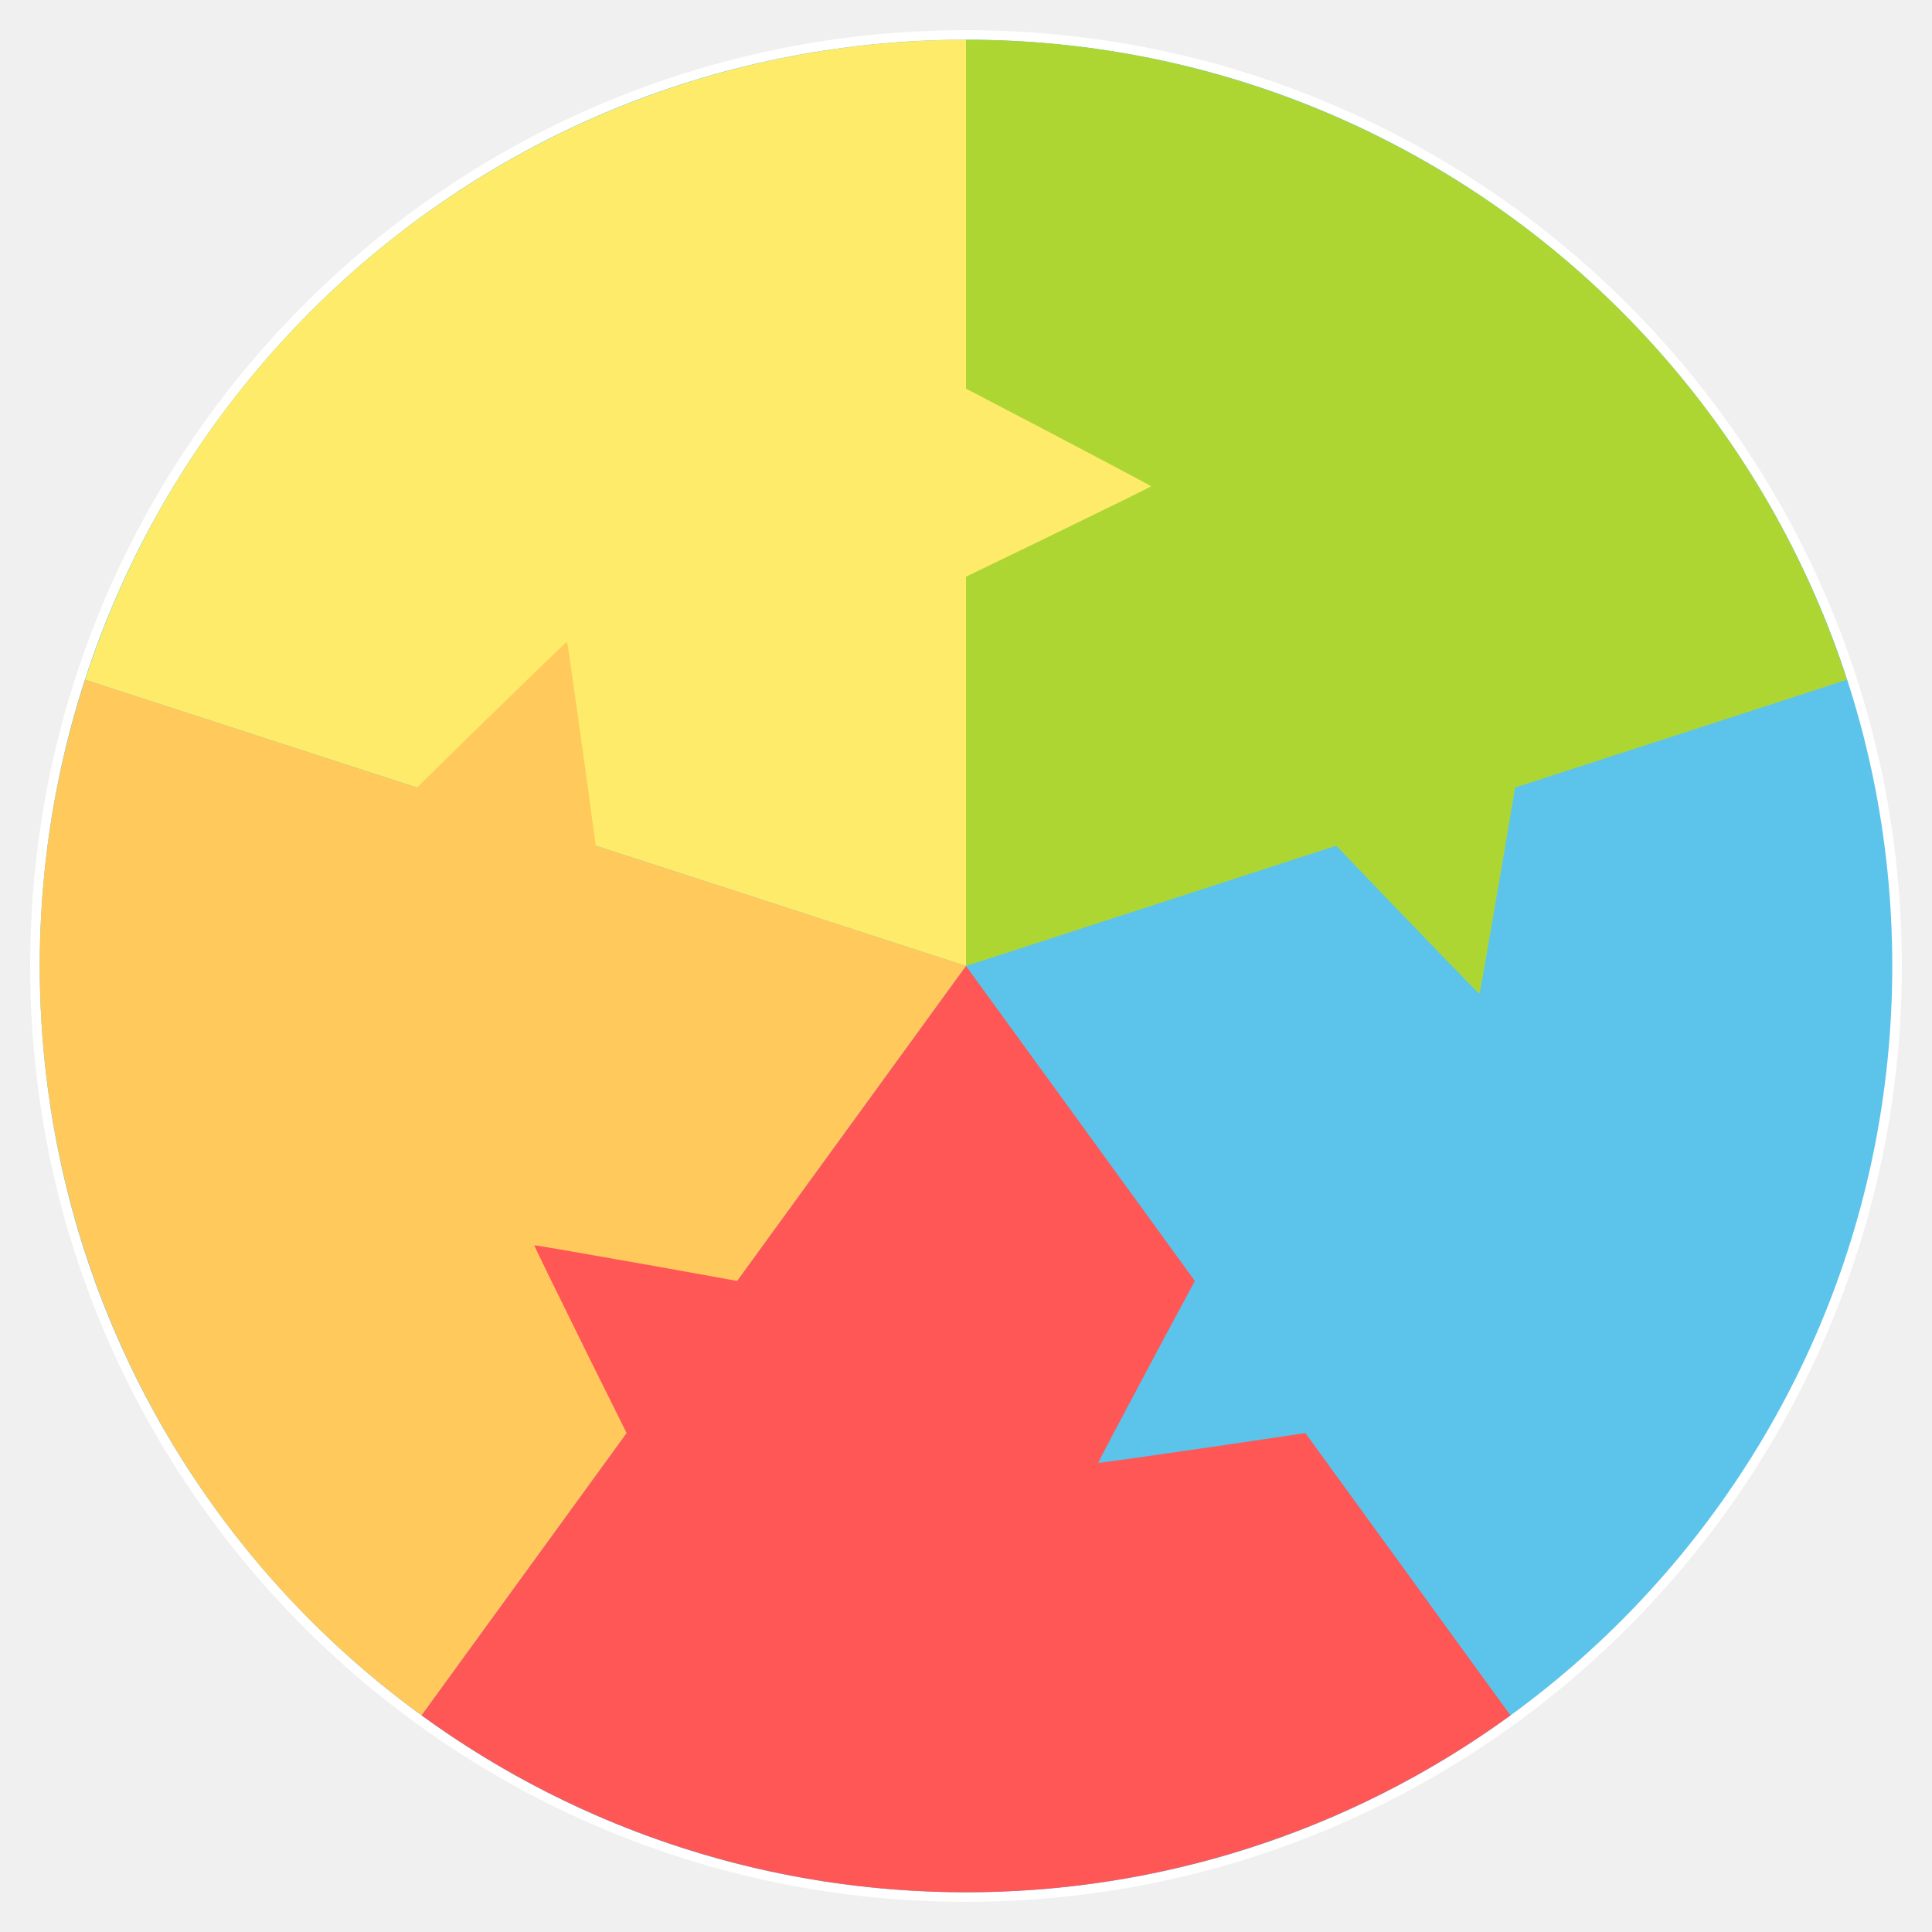
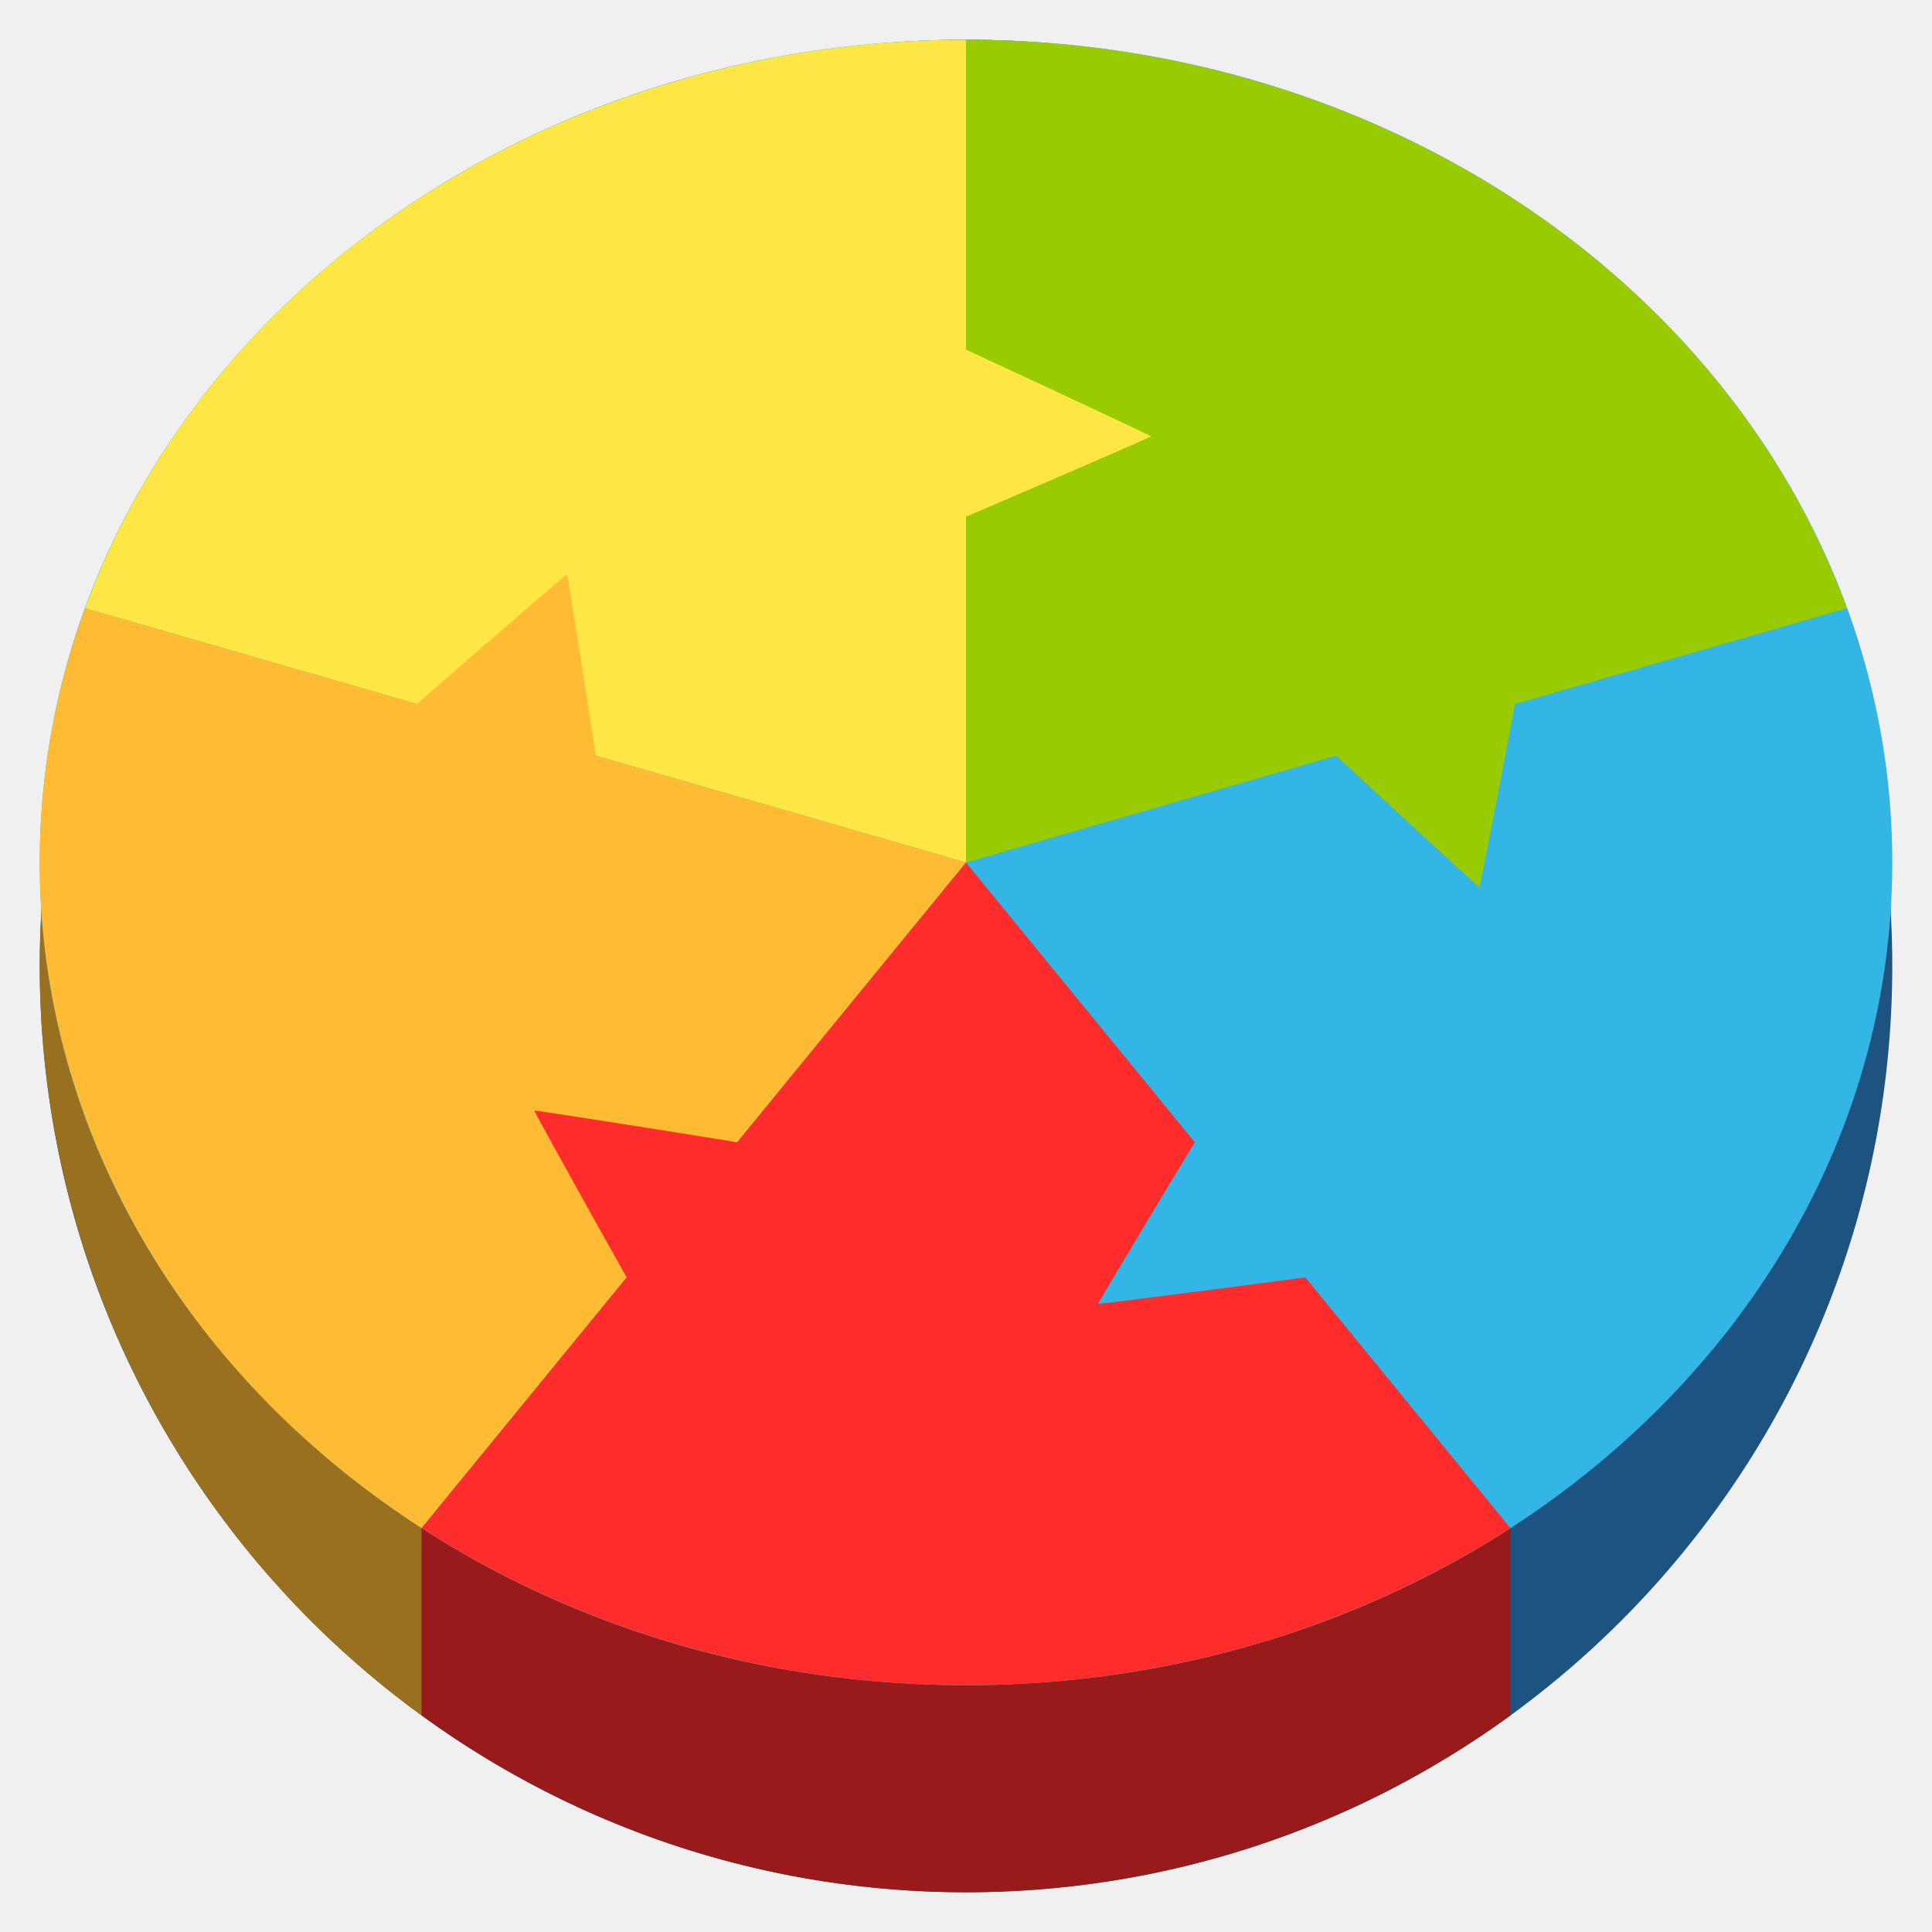
<svg xmlns="http://www.w3.org/2000/svg" width="512" height="512" id="svg2" version="1.1">
  <defs id="defs4" />
  <g id="layer1" transform="translate(0,-540.3622)">
-     <path style="fill:#ffffff;fill-opacity:1;stroke:none" id="path4007" d="m 204.051,150.365 a 39.396,32.325 0 1 1 -78.792,0 39.396,32.325 0 1 1 78.792,0 z" transform="matrix(6.295063,0,0,7.672108,-780.5128,-357.2574)" />
-     <g id="g3994" style="opacity:0.8">
-       <g id="g3906">
-         <path style="fill:#33b5e5;fill-opacity:1;stroke:none;stroke-width:1.25;stroke-linejoin:miter;stroke-miterlimit:4;stroke-opacity:1;stroke-dasharray:none;stroke-dashoffset:0" id="path3062-4" d="m 295.714,197 c 0,32.743 -27.822,59.286 -62.143,59.286 -34.321,0 -62.143,-26.543 -62.143,-59.286 0,-32.743 27.822,-59.286 62.143,-59.286 34.321,0 62.143,26.543 62.143,59.286 z" transform="matrix(3.949997,0,0,4.140498,-666.598,-19.31592)" />
-         <path style="fill:#99cc00;fill-opacity:1;stroke:none;stroke-width:1.25;stroke-linejoin:miter;stroke-miterlimit:4;stroke-opacity:1;stroke-dasharray:none;stroke-dashoffset:0" id="path3062-6" d="m 233.571,137.714 c 26.922,0 50.782,16.538 59.101,40.965 L 233.571,197 z" transform="matrix(3.949997,0,0,4.140498,-666.598,-19.31592)" />
-         <path style="fill:#fee644;fill-opacity:1;stroke:none;stroke-width:1.25;stroke-linejoin:miter;stroke-miterlimit:4;stroke-opacity:1;stroke-dasharray:none;stroke-dashoffset:0" id="path3062-1" d="m 174.47,178.68 c 8.319,-24.427 32.179,-40.965 59.101,-40.965 l 0,59.286 z" transform="matrix(3.949997,0,0,4.140498,-666.598,-19.31592)" />
-         <path style="fill:#ffbb33;fill-opacity:1;stroke:none;stroke-width:1.25;stroke-linejoin:miter;stroke-miterlimit:4;stroke-opacity:1;stroke-dasharray:none;stroke-dashoffset:0" id="path3062-2" d="M 197.045,244.963 C 175.264,229.866 166.151,203.107 174.47,178.68 L 233.571,197 z" transform="matrix(3.949997,0,0,4.140498,-666.598,-19.31592)" />
-         <path style="fill:#ff2c2c;fill-opacity:1;stroke:none;stroke-width:1.25;stroke-linejoin:miter;stroke-miterlimit:4;stroke-opacity:1;stroke-dasharray:none;stroke-dashoffset:0" id="path3062-5" d="m 270.098,244.963 c -21.78,15.097 -51.273,15.097 -73.053,0 L 233.571,197 z" transform="matrix(3.949997,0,0,4.140498,-666.598,-19.31592)" />
+     <g id="g5298">
+       <path transform="matrix(3.949997,0,0,4.140498,-666.598,-19.31592)" d="m 295.714,197 a 62.143,59.286 0 1 1 -124.286,0 62.143,59.286 0 1 1 124.286,0 z" id="path3062-4" style="fill:#1c5380;fill-opacity:1;stroke:none" />
+       <path transform="matrix(3.949997,0,0,4.140498,-666.598,-19.31592)" d="M 197.045,244.963 A 62.143,59.286 0 0 1 174.47,178.68 L 233.571,197 z" id="path3062-2" style="fill:#99701f;fill-opacity:1;stroke:none" />
+       <path transform="matrix(3.949997,0,0,4.140498,-666.598,-19.31592)" d="m 270.098,244.963 a 62.143,59.286 0 0 1 -73.053,0 L 233.571,197 z" id="path3062-5" style="fill:#991a1a;fill-opacity:1;stroke:none" />
+     </g>
+     <rect style="fill:#991a1a;fill-opacity:1;stroke:none" id="rect5303" width="288.546" height="125.463" x="111.719" y="869.505" />
+     <g id="g3827" transform="matrix(1,0,0,0.9744618,0,14.06875)">
+       <g transform="matrix(1,0,0,0.9115245,4.6368435e-4,48.73985)" id="g3906-4">
+         <path style="fill:#33b5e5;fill-opacity:1;stroke:none" id="path3062-4-3" d="m 295.714,197 c 0,32.743 -27.822,59.286 -62.143,59.286 -34.321,0 -62.143,-26.543 -62.143,-59.286 0,-32.743 27.822,-59.286 62.143,-59.286 34.321,0 62.143,26.543 62.143,59.286 z" transform="matrix(3.949997,0,0,4.140498,-666.598,-19.31592)" />
+         <path style="fill:#99cc00;fill-opacity:1;stroke:none" id="path3062-6-3" d="m 233.571,137.714 c 26.922,0 50.782,16.538 59.101,40.965 L 233.571,197 z" transform="matrix(3.949997,0,0,4.140498,-666.598,-19.31592)" />
+         <path style="fill:#fee644;fill-opacity:1;stroke:none" id="path3062-1-3" d="m 174.47,178.68 c 8.319,-24.427 32.179,-40.965 59.101,-40.965 l 0,59.286 z" transform="matrix(3.949997,0,0,4.140498,-666.598,-19.31592)" />
+         <path style="fill:#ffbb33;fill-opacity:1;stroke:none" id="path3062-2-8" d="M 197.045,244.963 C 175.264,229.866 166.151,203.107 174.47,178.68 L 233.571,197 z" transform="matrix(3.949997,0,0,4.140498,-666.598,-19.31592)" />
+         <path style="fill:#ff2c2c;fill-opacity:1;stroke:none" id="path3062-5-2" d="m 270.098,244.963 c -21.78,15.097 -51.273,15.097 -73.053,0 L 233.571,197 z" transform="matrix(3.949997,0,0,4.140498,-666.598,-19.31592)" />
      </g>
-       <path transform="matrix(0.9512888,0,0,0.8318416,215.14,580.2407)" d="M 31.429,142 C 31.157,141.837 32.365,70.025 32.642,69.871 32.919,69.717 94.506,106.669 94.501,106.986 94.496,107.303 31.7,142.163 31.429,142 z" id="path3899" style="fill:#fee644;fill-opacity:1;stroke:none" />
-       <path transform="matrix(0.2939644,0.9047294,-0.7911284,0.2570532,448.9173,690.7167)" d="M 31.429,142 C 31.157,141.837 32.365,70.025 32.642,69.871 32.919,69.717 94.506,106.669 94.501,106.986 94.496,107.303 31.7,142.163 31.429,142 z" id="path3899-8" style="fill:#99cc00;fill-opacity:1;stroke:none" />
-       <path transform="matrix(-0.7696088,0.5591535,-0.4889443,-0.672974,416.0895,947.1912)" d="M 31.429,142 C 31.157,141.837 32.365,70.025 32.642,69.871 32.919,69.717 94.506,106.669 94.501,106.986 94.496,107.303 31.7,142.163 31.429,142 z" id="path3899-5" style="fill:#33b5e5;fill-opacity:1;stroke:none" />
-       <path transform="matrix(-0.7696088,-0.5591535,0.4889443,-0.672974,162.0234,995.2251)" d="M 31.429,142 C 31.157,141.837 32.365,70.025 32.642,69.871 32.919,69.717 94.506,106.669 94.501,106.986 94.496,107.303 31.7,142.163 31.429,142 z" id="path3899-5-2" style="fill:#ff2c2c;fill-opacity:1;stroke:none" />
-       <path transform="matrix(0.2939644,-0.9047294,0.7911284,0.2570532,37.82981,768.4371)" d="M 31.429,142 C 31.157,141.837 32.365,70.025 32.642,69.871 32.919,69.717 94.506,106.669 94.501,106.986 94.496,107.303 31.7,142.163 31.429,142 z" id="path3899-5-0" style="fill:#ffbb33;fill-opacity:1;stroke:none" />
+       <path transform="matrix(0.9512888,0,0,0.7582441,215.1404,577.6435)" d="M 31.429,142 C 31.157,141.837 32.365,70.025 32.642,69.871 32.919,69.717 94.506,106.669 94.501,106.986 94.496,107.303 31.7,142.163 31.429,142 z" id="path3899-1" style="fill:#fee644;fill-opacity:1;stroke:none" />
+       <path transform="matrix(0.2939644,0.824683,-0.7911284,0.2343103,448.9178,678.3451)" d="M 31.429,142 C 31.157,141.837 32.365,70.025 32.642,69.871 32.919,69.717 94.506,106.669 94.501,106.986 94.496,107.303 31.7,142.163 31.429,142 z" id="path3899-8-5" style="fill:#99cc00;fill-opacity:1;stroke:none" />
+       <path transform="matrix(-0.7696088,0.5096821,-0.4889443,-0.6134323,416.0899,912.1279)" d="M 31.429,142 C 31.157,141.837 32.365,70.025 32.642,69.871 32.919,69.717 94.506,106.669 94.501,106.986 94.496,107.303 31.7,142.163 31.429,142 z" id="path3899-5-25" style="fill:#33b5e5;fill-opacity:1;stroke:none" />
+       <path transform="matrix(-0.7696088,-0.5096821,0.4889443,-0.6134324,162.0239,955.9119)" d="M 31.429,142 C 31.157,141.837 32.365,70.025 32.642,69.871 32.919,69.717 94.506,106.669 94.501,106.986 94.496,107.303 31.7,142.163 31.429,142 z" id="path3899-5-2-7" style="fill:#ff2c2c;fill-opacity:1;stroke:none" />
+       <path transform="matrix(0.2939644,-0.824683,0.7911284,0.2343103,37.83028,749.1892)" d="M 31.429,142 C 31.157,141.837 32.365,70.025 32.642,69.871 32.919,69.717 94.506,106.669 94.501,106.986 94.496,107.303 31.7,142.163 31.429,142 z" id="path3899-5-0-3" style="fill:#ffbb33;fill-opacity:1;stroke:none" />
    </g>
  </g>
</svg>
